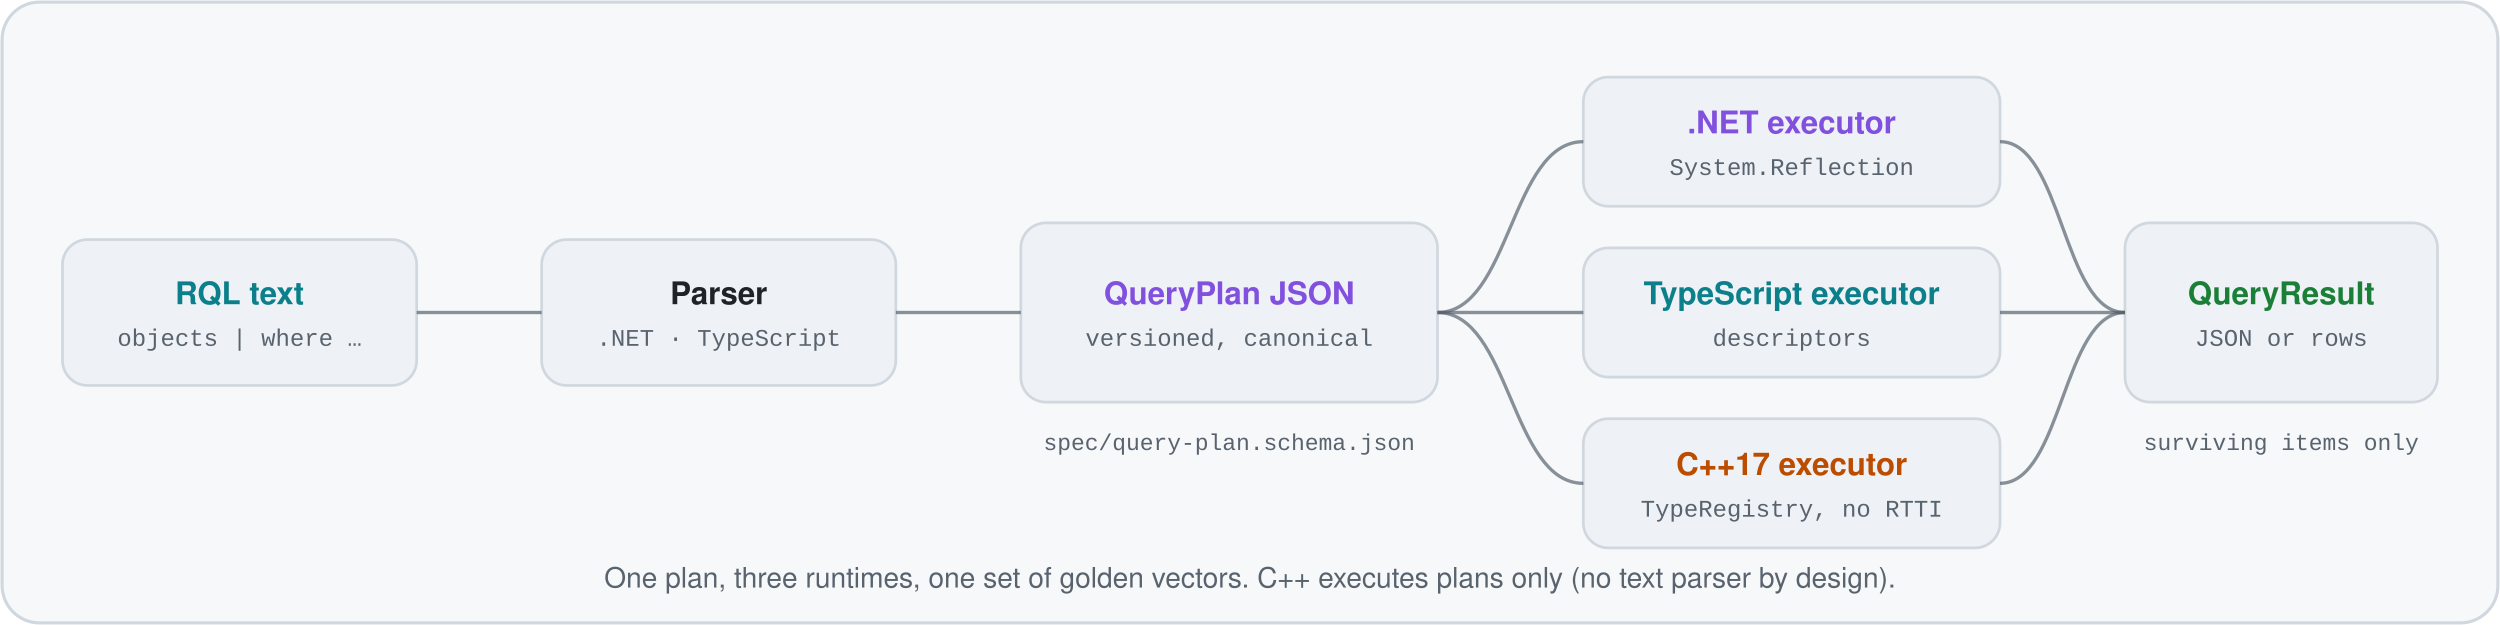
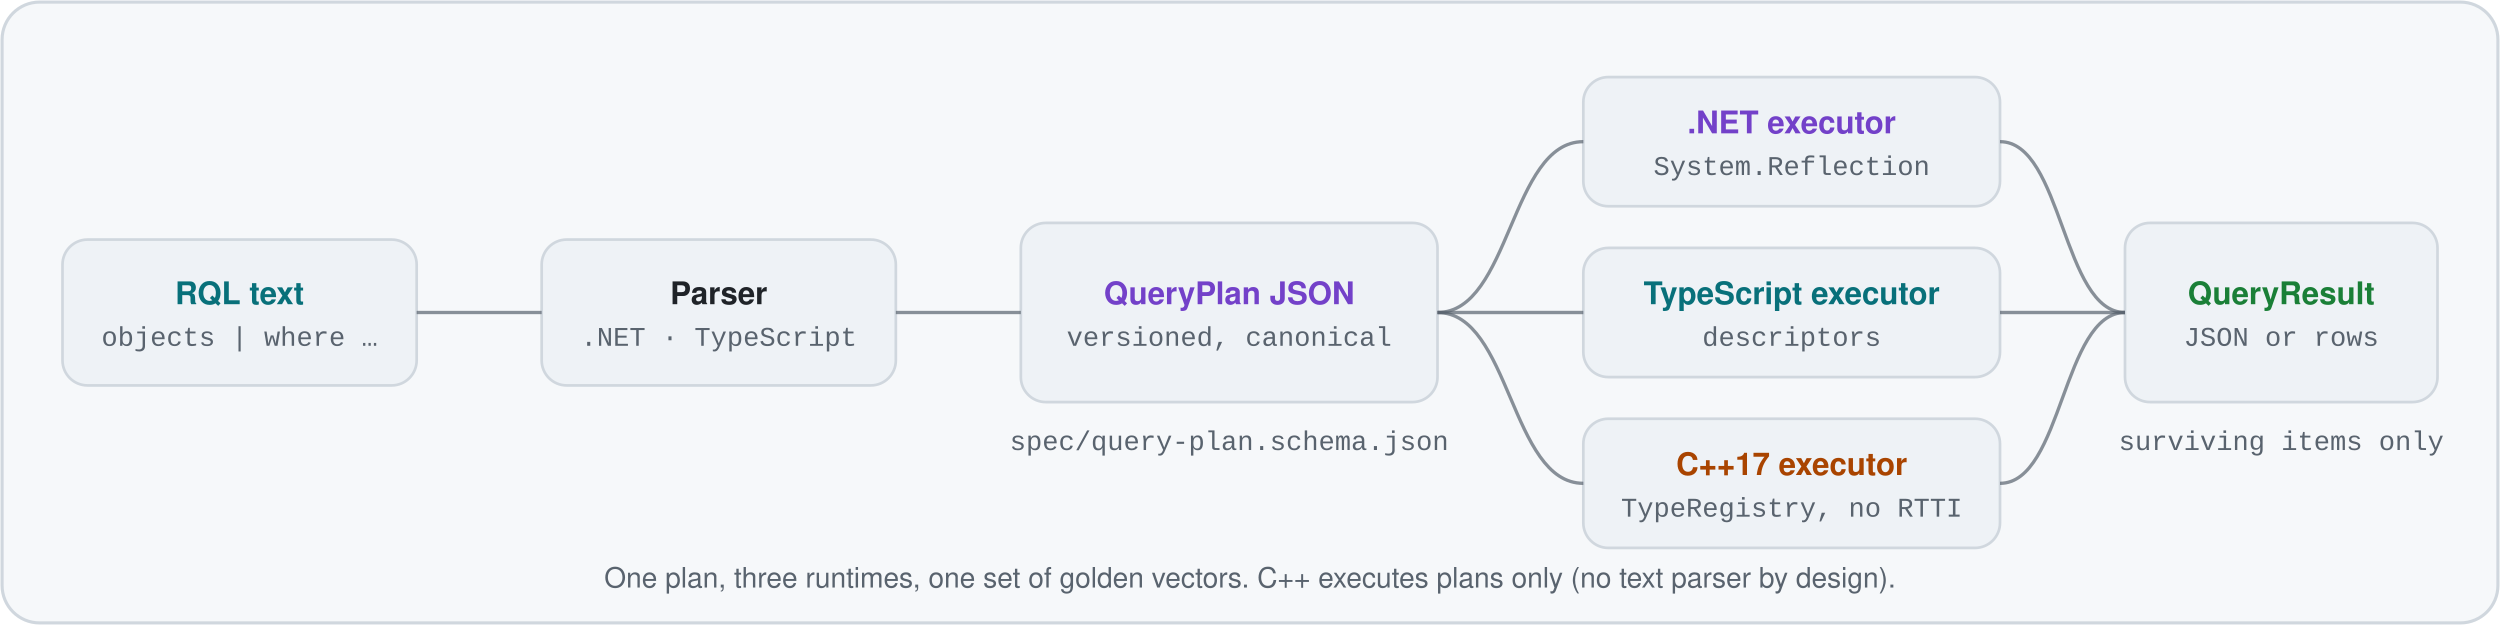
<svg xmlns="http://www.w3.org/2000/svg" viewBox="0 0 1200 300" width="1200" height="300" role="img" aria-label="RQL architecture: text is parsed into a canonical QueryPlan that .NET, TypeScript and C++ executors run against live objects">
  <style>
.bg{fill:#ffffff}.card{fill:#f6f8fa}.card2{fill:#eef2f6}.bd{stroke:#d0d7de}
- .tx{fill:#1f2328}.mu{fill:#59636e}.ac{fill:#0b7f8a}.vi{fill:#8250df}.gr{fill:#1a7f37}
- .or{fill:#bc4c00}.pk{fill:#cf222e}.ye{fill:#9a6700}
- .sac{stroke:#0b7f8a}.svi{stroke:#8250df}.smu{stroke:#59636e}.sgr{stroke:#1a7f37}
+ .tx{fill:#1f2328}.mu{fill:#59636e}.ac{fill:#08707a}.vi{fill:#7341c9}.gr{fill:#1a7f37}
+ .or{fill:#a94400}.pk{fill:#cf222e}.ye{fill:#8a5c00}
+ .sac{stroke:#08707a}.svi{stroke:#7341c9}.smu{stroke:#59636e}.sgr{stroke:#1a7f37}
.mono{font-family:ui-monospace,SFMono-Regular,'SF Mono',Menlo,Consolas,'Liberation Mono',monospace}.sans{font-family:-apple-system,BlinkMacSystemFont,'Segoe UI',Helvetica,Arial,sans-serif}
</style>
  <defs>
    <linearGradient id="g" x1="0" y1="0" x2="1" y2="1">
-       <stop offset="0" stop-color="#0b7f8a" />
+       <stop offset="0" stop-color="#08707a" />
      <stop offset="1" stop-color="#8250df" />
    </linearGradient>
  </defs>
  <rect class="bg" width="1200" height="300" />
  <rect class="card bd" x="1" y="1" width="1198" height="298" rx="18" stroke-width="1.5" />
  <rect x="30" y="115.0" width="170" height="70" rx="12" class="card2 bd" stroke-width="1.3" />
  <text x="115.0" y="146" text-anchor="middle" class="sans ac" font-size="15" font-weight="700">RQL text</text>
-   <text x="115.0" y="166" text-anchor="middle" class="mono mu" font-size="11.5">objects | where …</text>
+   <text x="115.0" y="166" text-anchor="middle" class="mono mu" font-size="13">objects | where …</text>
  <rect x="260" y="115.0" width="170" height="70" rx="12" class="card2 bd" stroke-width="1.3" />
  <text x="345.0" y="146" text-anchor="middle" class="sans tx" font-size="15" font-weight="700">Parser</text>
-   <text x="345.0" y="166" text-anchor="middle" class="mono mu" font-size="11.5">.NET · TypeScript</text>
+   <text x="345.0" y="166" text-anchor="middle" class="mono mu" font-size="13">.NET · TypeScript</text>
  <rect x="490" y="107.0" width="200" height="86" rx="12" class="card2 bd" stroke-width="1.3" />
  <text x="590.0" y="146" text-anchor="middle" class="sans vi" font-size="15" font-weight="700">QueryPlan JSON</text>
-   <text x="590.0" y="166" text-anchor="middle" class="mono mu" font-size="11.5">versioned, canonical</text>
-   <text x="590" y="216" text-anchor="middle" class="mono mu" font-size="11">spec/query-plan.schema.json</text>
+   <text x="590.0" y="166" text-anchor="middle" class="mono mu" font-size="13">versioned, canonical</text>
+   <text x="590" y="216" text-anchor="middle" class="mono mu" font-size="13">spec/query-plan.schema.json</text>
  <rect x="760" y="37.0" width="200" height="62" rx="12" class="card2 bd" stroke-width="1.3" />
  <text x="860.0" y="64" text-anchor="middle" class="sans vi" font-size="15" font-weight="700">.NET executor</text>
-   <text x="860.0" y="84" text-anchor="middle" class="mono mu" font-size="11.5">System.Reflection</text>
+   <text x="860.0" y="84" text-anchor="middle" class="mono mu" font-size="13">System.Reflection</text>
  <rect x="760" y="119.0" width="200" height="62" rx="12" class="card2 bd" stroke-width="1.3" />
  <text x="860.0" y="146" text-anchor="middle" class="sans ac" font-size="15" font-weight="700">TypeScript executor</text>
-   <text x="860.0" y="166" text-anchor="middle" class="mono mu" font-size="11.5">descriptors</text>
+   <text x="860.0" y="166" text-anchor="middle" class="mono mu" font-size="13">descriptors</text>
  <rect x="760" y="201.0" width="200" height="62" rx="12" class="card2 bd" stroke-width="1.3" />
  <text x="860.0" y="228" text-anchor="middle" class="sans or" font-size="15" font-weight="700">C++17 executor</text>
-   <text x="860.0" y="248" text-anchor="middle" class="mono mu" font-size="11.5">TypeRegistry, no RTTI</text>
+   <text x="860.0" y="248" text-anchor="middle" class="mono mu" font-size="13">TypeRegistry, no RTTI</text>
  <rect x="1020" y="107.0" width="150" height="86" rx="12" class="card2 bd" stroke-width="1.3" />
  <text x="1095.0" y="146" text-anchor="middle" class="sans gr" font-size="15" font-weight="700">QueryResult</text>
-   <text x="1095.0" y="166" text-anchor="middle" class="mono mu" font-size="11.5">JSON or rows</text>
-   <text x="1095" y="216" text-anchor="middle" class="mono mu" font-size="11">surviving items only</text>
+   <text x="1095.0" y="166" text-anchor="middle" class="mono mu" font-size="13">JSON or rows</text>
+   <text x="1095" y="216" text-anchor="middle" class="mono mu" font-size="13">surviving items only</text>
  <text x="600" y="282" text-anchor="middle" class="sans mu" font-size="13.5">One plan, three runtimes, one set of golden vectors. C++ executes plans only (no text parser by design).</text>
  <path d="M200,150 L260,150" fill="none" class="smu" stroke-width="1.6" opacity=".7" />
  <path d="M430,150 L490,150" fill="none" class="smu" stroke-width="1.6" opacity=".7" />
  <path d="M690,150 C725,150 725,68 760,68" fill="none" class="smu" stroke-width="1.6" opacity=".7" />
  <path d="M960,68 C990,68 990,150 1020,150" fill="none" class="smu" stroke-width="1.6" opacity=".7" />
  <path d="M690,150 C725,150 725,150 760,150" fill="none" class="smu" stroke-width="1.6" opacity=".7" />
  <path d="M960,150 C990,150 990,150 1020,150" fill="none" class="smu" stroke-width="1.6" opacity=".7" />
  <path d="M690,150 C725,150 725,232 760,232" fill="none" class="smu" stroke-width="1.6" opacity=".7" />
  <path d="M960,232 C990,232 990,150 1020,150" fill="none" class="smu" stroke-width="1.6" opacity=".7" />
  <circle r="6" class="ac" opacity="0">
    <animateMotion path="M200,150 L260,150" keyPoints="0;0;1;1" keyTimes="0;0.02;0.12;1" calcMode="linear" dur="6.0s" repeatCount="indefinite" />
    <animate attributeName="opacity" values="0;0;1;1;0;0" keyTimes="0;0.02;0.03;0.11;0.12;1" dur="6.0s" repeatCount="indefinite" />
  </circle>
  <circle r="6" class="vi" opacity="0">
    <animateMotion path="M430,150 L490,150" keyPoints="0;0;1;1" keyTimes="0;0.3;0.4;1" calcMode="linear" dur="6.0s" repeatCount="indefinite" />
    <animate attributeName="opacity" values="0;0;1;1;0;0" keyTimes="0;0.3;0.31;0.39;0.4;1" dur="6.0s" repeatCount="indefinite" />
  </circle>
  <circle r="6" class="vi" opacity="0">
    <animateMotion path="M690,150 C725,150 725,68 760,68" keyPoints="0;0;1;1" keyTimes="0;0.5;0.62;1" calcMode="linear" dur="6.0s" repeatCount="indefinite" />
    <animate attributeName="opacity" values="0;0;1;1;0;0" keyTimes="0;0.5;0.51;0.61;0.62;1" dur="6.0s" repeatCount="indefinite" />
  </circle>
  <circle r="6" class="vi" opacity="0">
    <animateMotion path="M960,68 C990,68 990,150 1020,150" keyPoints="0;0;1;1" keyTimes="0;0.72;0.84;1" calcMode="linear" dur="6.0s" repeatCount="indefinite" />
    <animate attributeName="opacity" values="0;0;1;1;0;0" keyTimes="0;0.72;0.73;0.83;0.84;1" dur="6.0s" repeatCount="indefinite" />
  </circle>
  <circle r="6" class="vi" opacity="0">
    <animateMotion path="M690,150 C725,150 725,150 760,150" keyPoints="0;0;1;1" keyTimes="0;0.5;0.62;1" calcMode="linear" dur="6.0s" repeatCount="indefinite" />
    <animate attributeName="opacity" values="0;0;1;1;0;0" keyTimes="0;0.5;0.51;0.61;0.62;1" dur="6.0s" repeatCount="indefinite" />
  </circle>
  <circle r="6" class="ac" opacity="0">
    <animateMotion path="M960,150 C990,150 990,150 1020,150" keyPoints="0;0;1;1" keyTimes="0;0.72;0.84;1" calcMode="linear" dur="6.0s" repeatCount="indefinite" />
    <animate attributeName="opacity" values="0;0;1;1;0;0" keyTimes="0;0.72;0.73;0.83;0.84;1" dur="6.0s" repeatCount="indefinite" />
  </circle>
  <circle r="6" class="vi" opacity="0">
    <animateMotion path="M690,150 C725,150 725,232 760,232" keyPoints="0;0;1;1" keyTimes="0;0.5;0.62;1" calcMode="linear" dur="6.0s" repeatCount="indefinite" />
    <animate attributeName="opacity" values="0;0;1;1;0;0" keyTimes="0;0.5;0.51;0.61;0.62;1" dur="6.0s" repeatCount="indefinite" />
  </circle>
  <circle r="6" class="or" opacity="0">
    <animateMotion path="M960,232 C990,232 990,150 1020,150" keyPoints="0;0;1;1" keyTimes="0;0.72;0.84;1" calcMode="linear" dur="6.0s" repeatCount="indefinite" />
    <animate attributeName="opacity" values="0;0;1;1;0;0" keyTimes="0;0.72;0.73;0.83;0.84;1" dur="6.0s" repeatCount="indefinite" />
  </circle>
  <rect x="260" y="115.0" width="170" height="70" rx="12" fill="none" class="sac" stroke-width="2" opacity="0">
    <animate attributeName="opacity" values="0;0;1;0;0" keyTimes="0;0.11;0.14;0.28;1" dur="6.0s" repeatCount="indefinite" />
  </rect>
  <rect x="490" y="107.0" width="200" height="86" rx="12" fill="none" class="sac" stroke-width="2" opacity="0">
    <animate attributeName="opacity" values="0;0;1;0;0" keyTimes="0;0.39;0.42;0.56;1" dur="6.0s" repeatCount="indefinite" />
  </rect>
  <rect x="1020" y="107.0" width="150" height="86" rx="12" fill="none" class="sac" stroke-width="2" opacity="0">
    <animate attributeName="opacity" values="0;0;1;0;0" keyTimes="0;0.83;0.86;1;1" dur="6.0s" repeatCount="indefinite" />
  </rect>
  <rect x="760" y="37" width="200" height="62" rx="12" fill="none" class="sac" stroke-width="2" opacity="0">
    <animate attributeName="opacity" values="0;0;1;0;0" keyTimes="0;0.61;0.64;0.76;1" dur="6.0s" repeatCount="indefinite" />
  </rect>
  <rect x="760" y="119" width="200" height="62" rx="12" fill="none" class="sac" stroke-width="2" opacity="0">
    <animate attributeName="opacity" values="0;0;1;0;0" keyTimes="0;0.61;0.64;0.76;1" dur="6.0s" repeatCount="indefinite" />
  </rect>
  <rect x="760" y="201" width="200" height="62" rx="12" fill="none" class="sac" stroke-width="2" opacity="0">
    <animate attributeName="opacity" values="0;0;1;0;0" keyTimes="0;0.61;0.64;0.76;1" dur="6.0s" repeatCount="indefinite" />
  </rect>
</svg>
